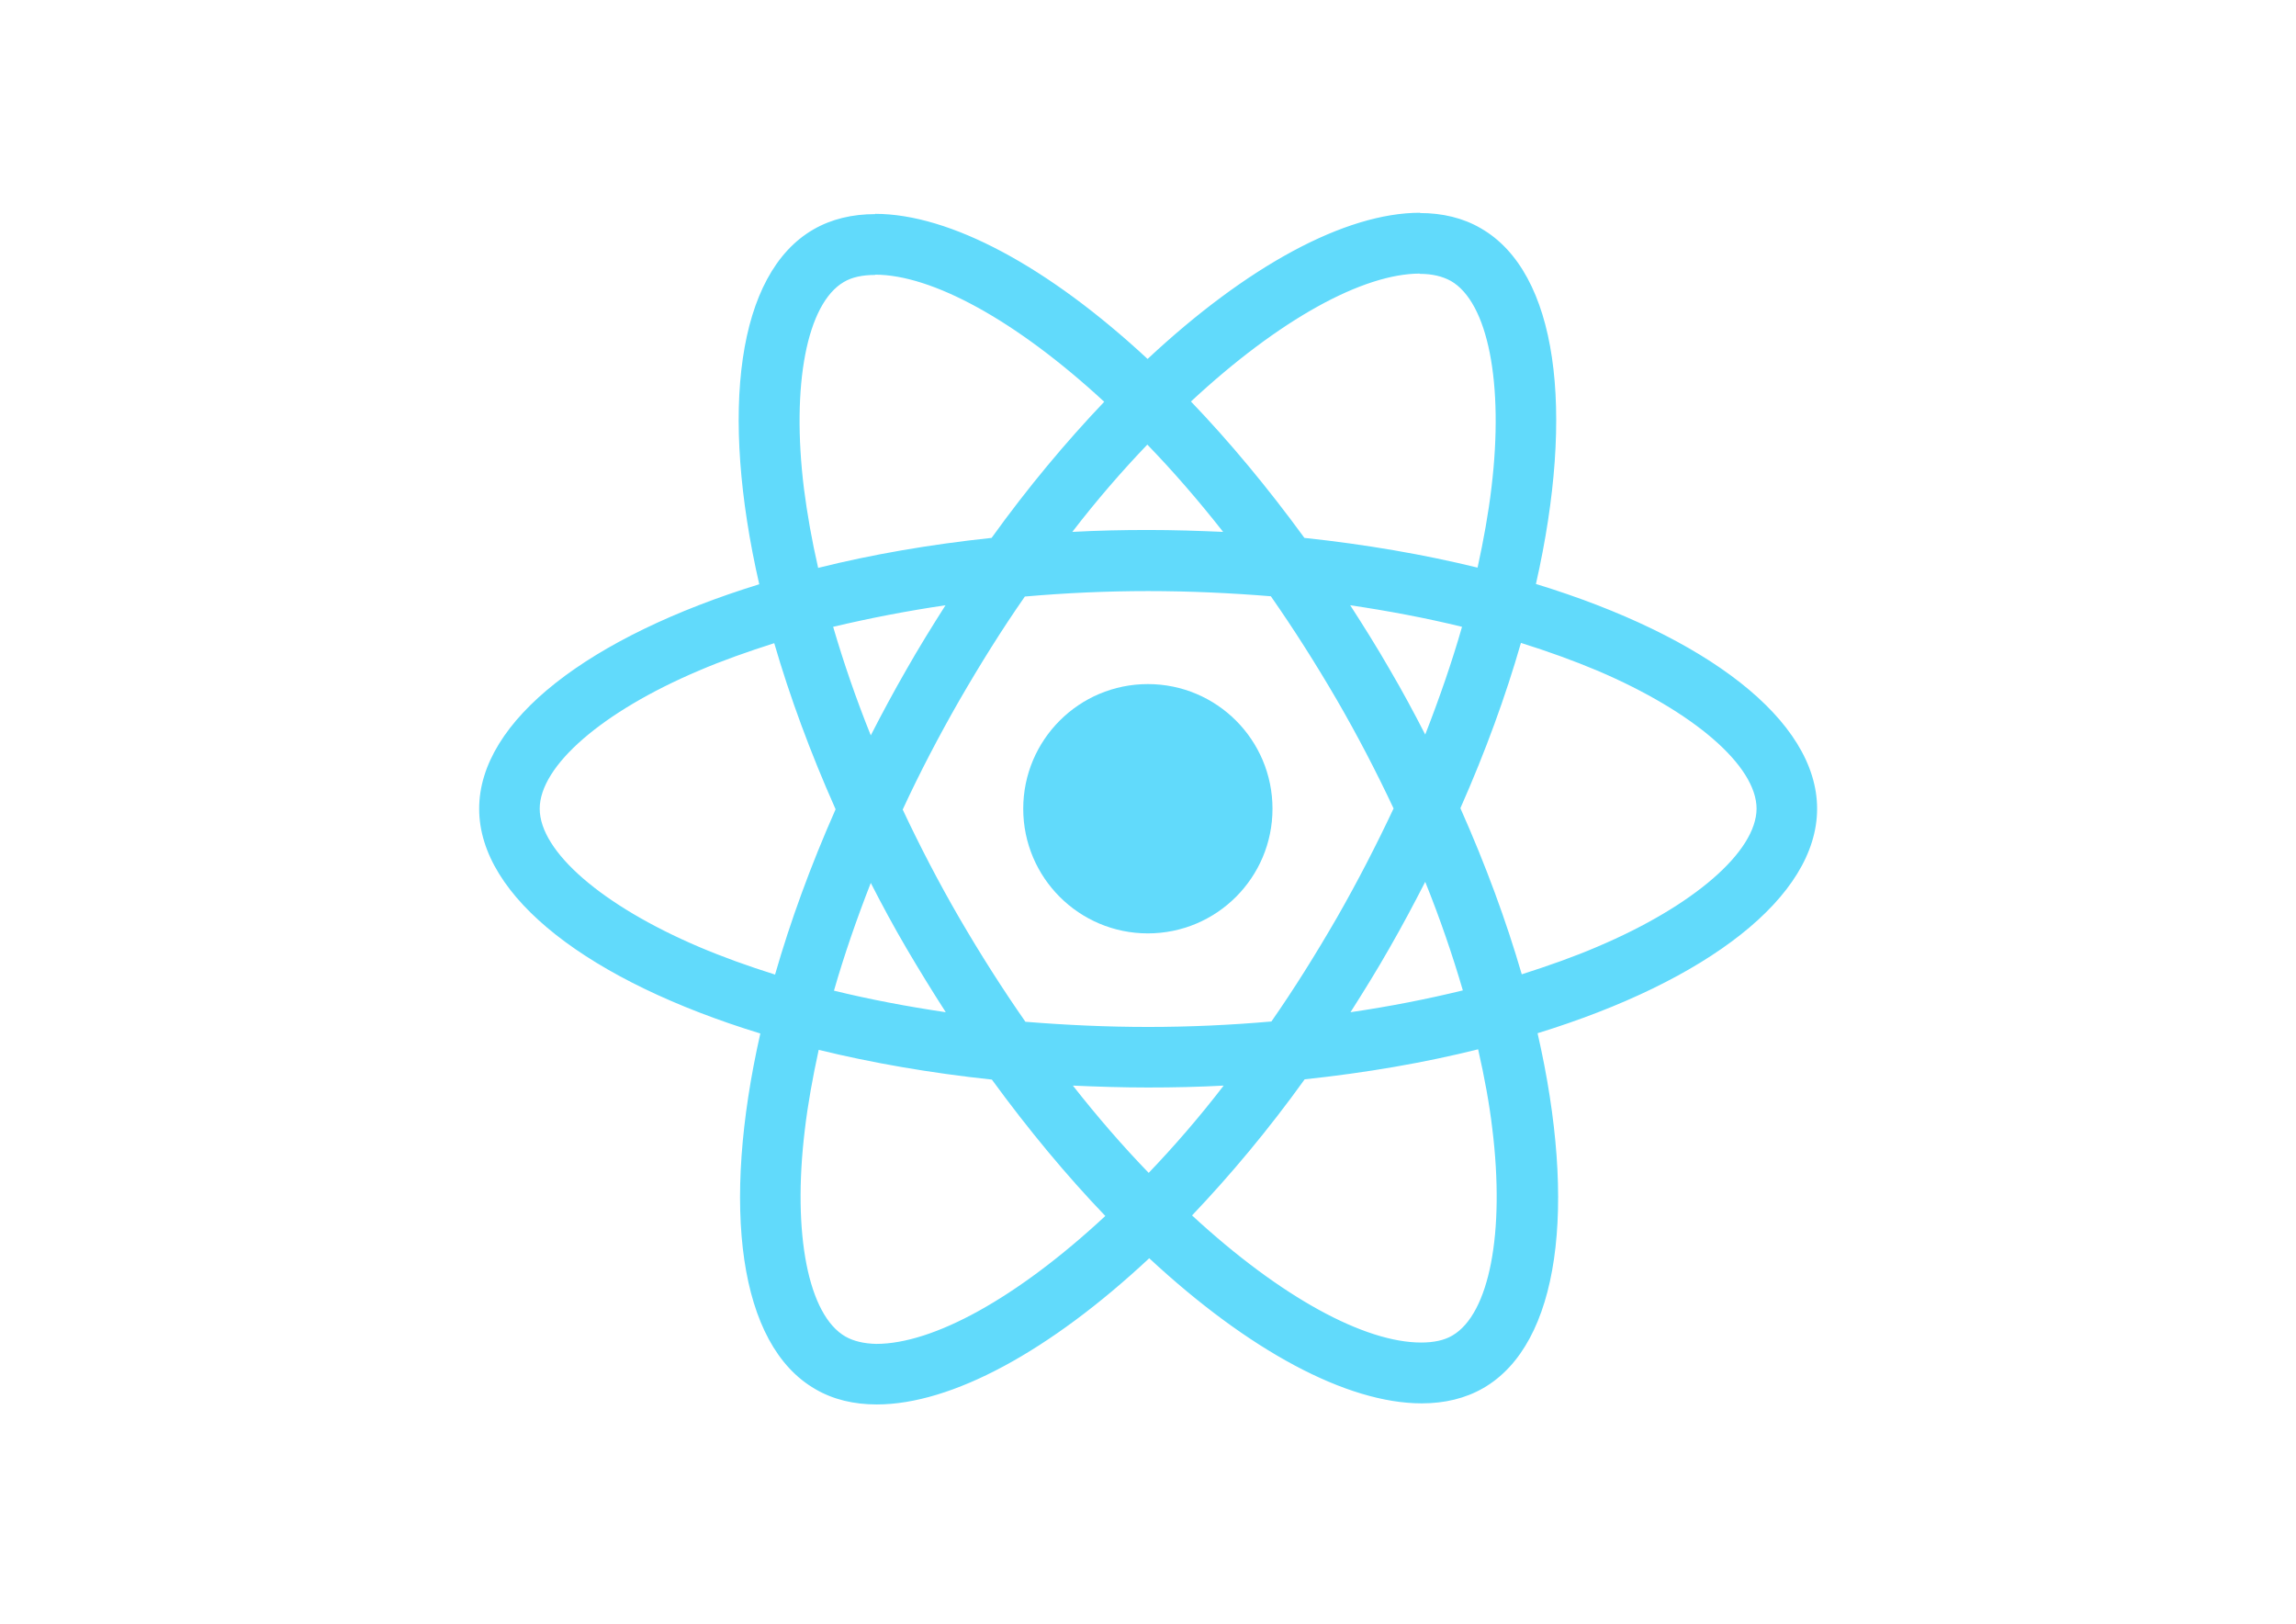
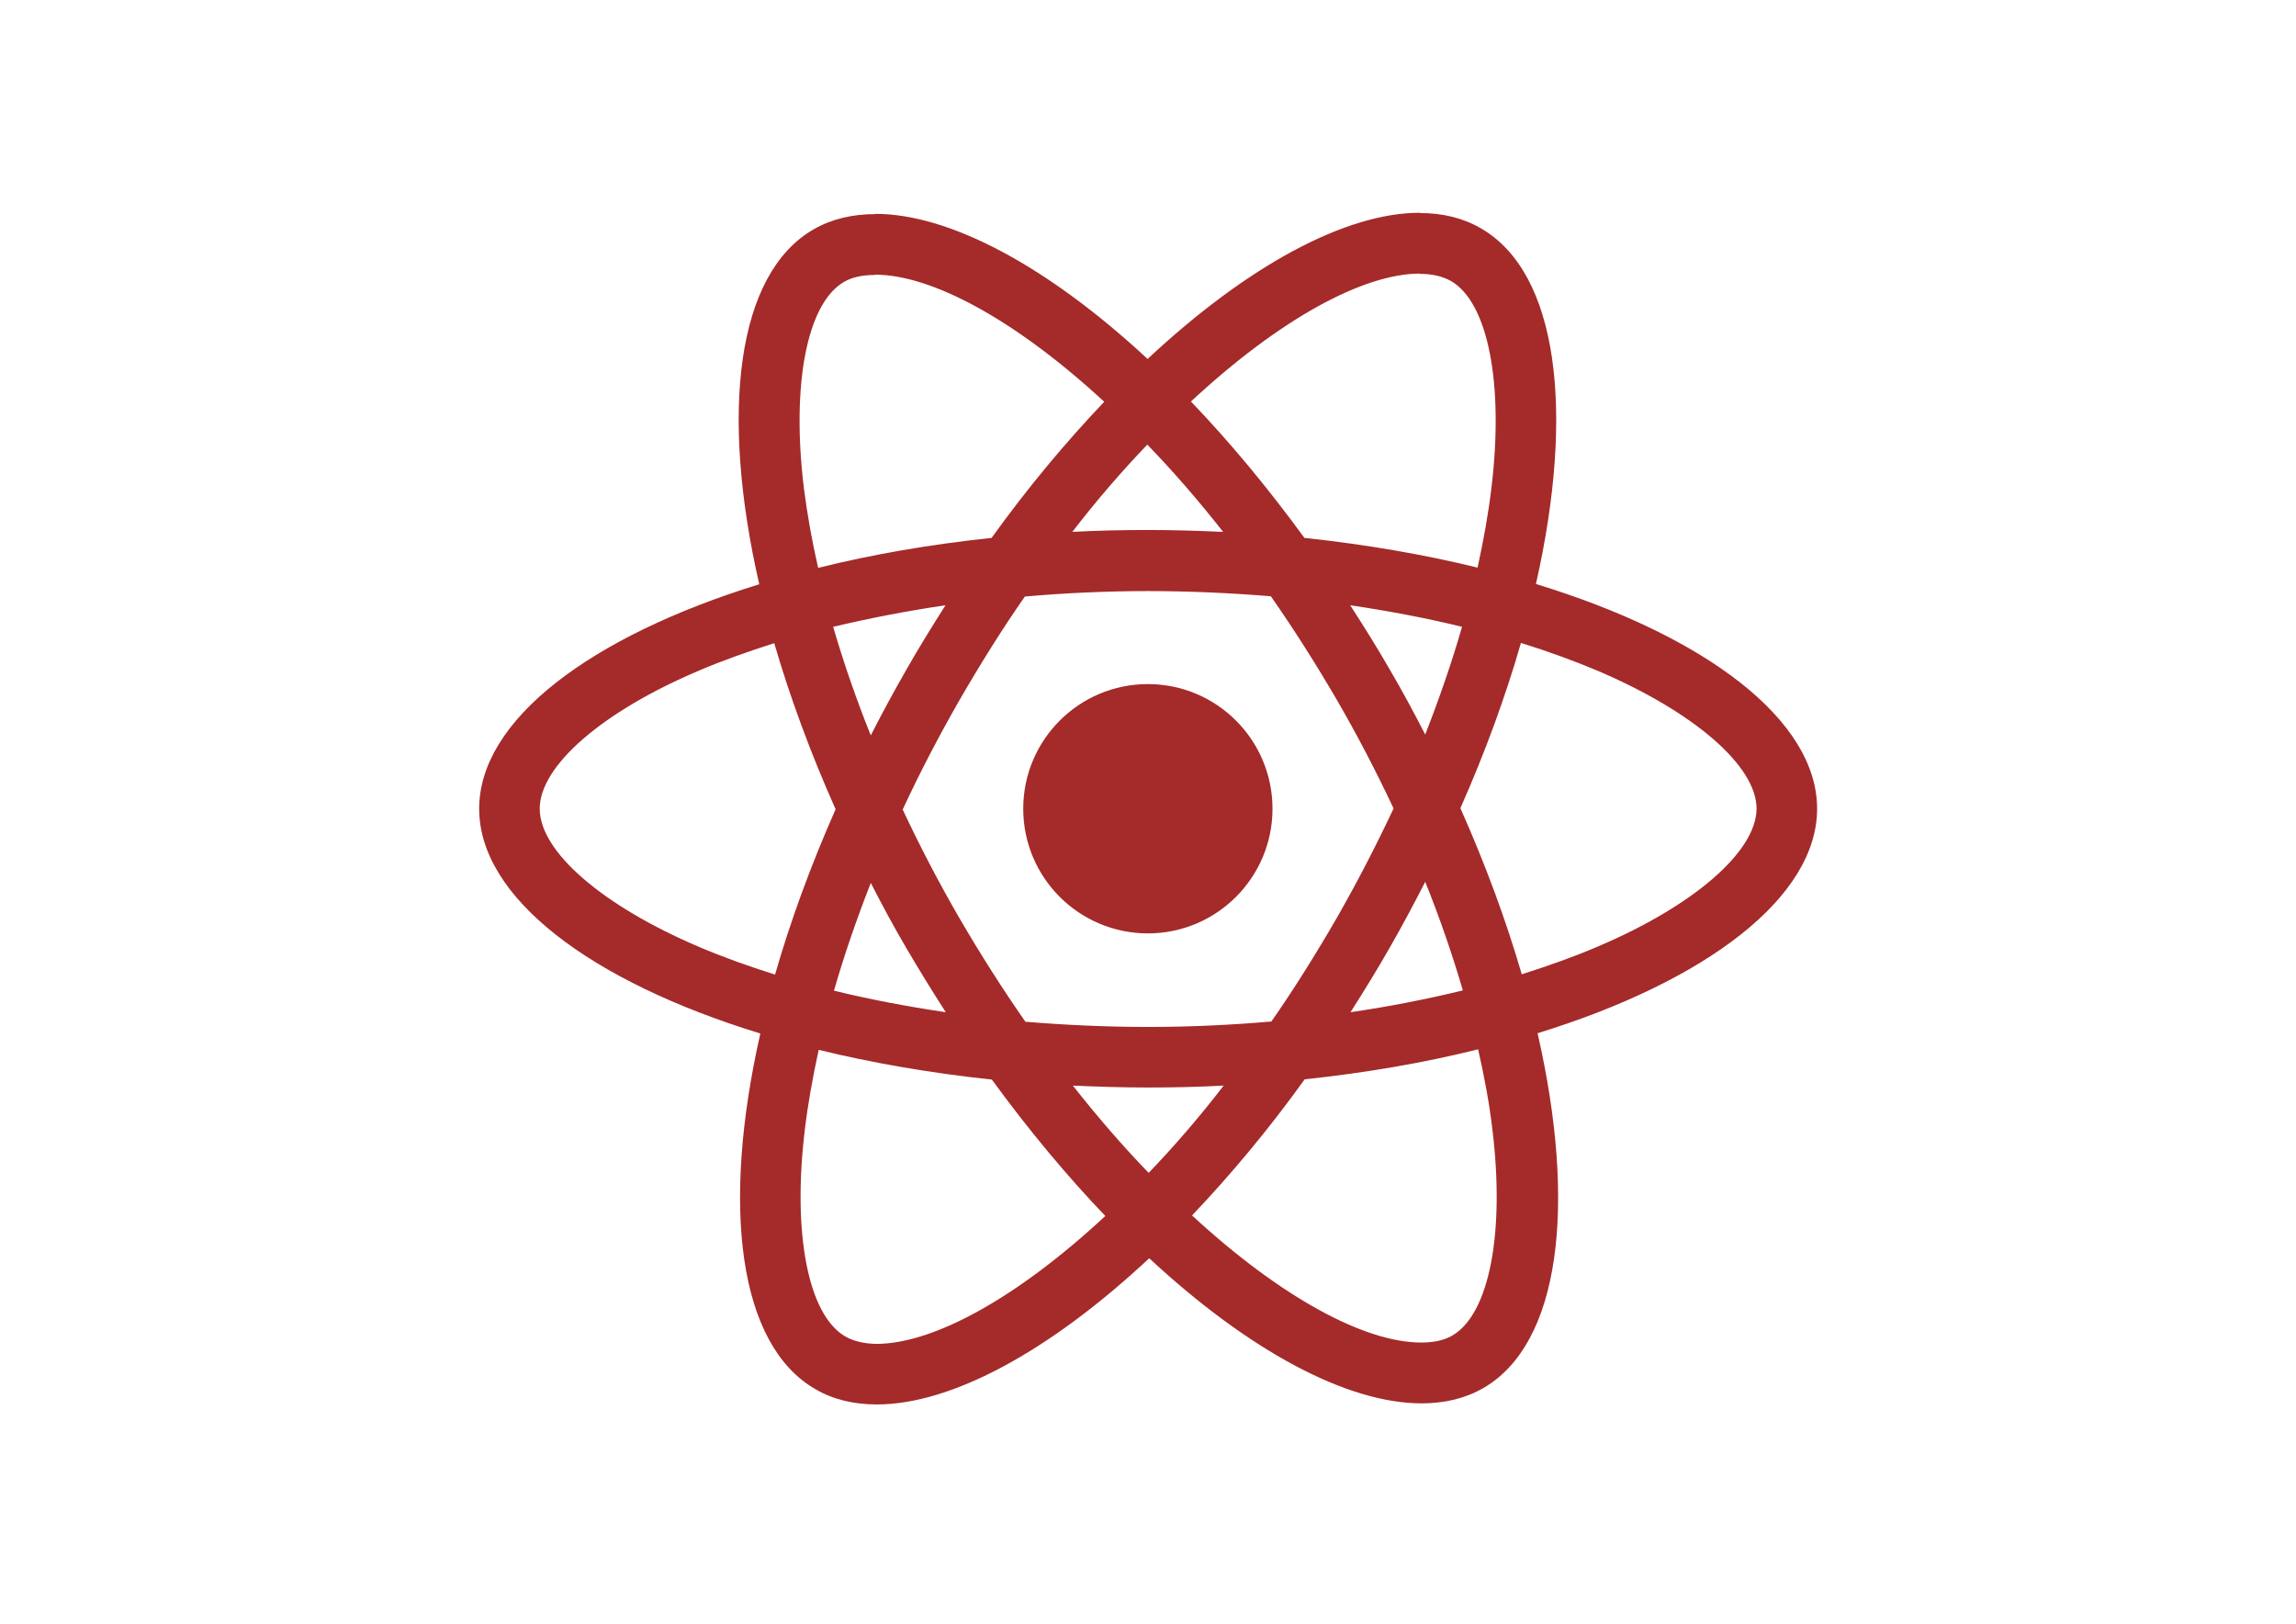
- <svg xmlns="http://www.w3.org/2000/svg" viewBox="0 0 841.9 595.3">
-   <g fill="#61DAFB">
+ <svg xmlns="http://www.w3.org/2000/svg" fill="green" viewBox="0 0 841.9 595.3">
+   <g fill="brown">
    <path d="M666.3 296.5c0-32.5-40.7-63.3-103.1-82.4 14.4-63.6 8-114.2-20.2-130.4-6.5-3.8-14.1-5.6-22.4-5.6v22.3c4.6 0 8.3.9 11.4 2.6 13.6 7.8 19.5 37.5 14.9 75.7-1.1 9.4-2.9 19.3-5.1 29.4-19.6-4.8-41-8.5-63.5-10.9-13.5-18.5-27.5-35.3-41.6-50 32.6-30.3 63.2-46.9 84-46.9V78c-27.5 0-63.5 19.6-99.9 53.6-36.4-33.8-72.4-53.2-99.9-53.2v22.3c20.7 0 51.4 16.5 84 46.6-14 14.7-28 31.4-41.3 49.9-22.6 2.4-44 6.1-63.6 11-2.3-10-4-19.7-5.2-29-4.7-38.2 1.1-67.9 14.6-75.8 3-1.8 6.9-2.6 11.5-2.6V78.5c-8.4 0-16 1.8-22.6 5.6-28.1 16.2-34.4 66.7-19.9 130.1-62.2 19.2-102.7 49.9-102.7 82.3 0 32.5 40.7 63.3 103.1 82.4-14.4 63.6-8 114.2 20.2 130.4 6.5 3.8 14.1 5.6 22.5 5.6 27.5 0 63.5-19.6 99.9-53.6 36.4 33.8 72.4 53.2 99.9 53.2 8.4 0 16-1.8 22.6-5.6 28.1-16.2 34.4-66.7 19.9-130.1 62-19.1 102.5-49.9 102.5-82.3zm-130.2-66.7c-3.7 12.9-8.3 26.2-13.5 39.5-4.1-8-8.4-16-13.1-24-4.6-8-9.5-15.8-14.4-23.4 14.2 2.1 27.9 4.7 41 7.9zm-45.8 106.5c-7.8 13.5-15.8 26.3-24.1 38.2-14.9 1.3-30 2-45.2 2-15.1 0-30.2-.7-45-1.9-8.3-11.9-16.4-24.6-24.2-38-7.6-13.1-14.5-26.4-20.8-39.8 6.2-13.4 13.2-26.8 20.7-39.9 7.8-13.5 15.8-26.3 24.1-38.2 14.9-1.3 30-2 45.2-2 15.1 0 30.2.7 45 1.9 8.3 11.9 16.4 24.6 24.2 38 7.6 13.1 14.5 26.4 20.8 39.8-6.3 13.4-13.2 26.8-20.7 39.9zm32.3-13c5.4 13.4 10 26.8 13.8 39.8-13.1 3.2-26.9 5.9-41.2 8 4.9-7.7 9.8-15.6 14.4-23.7 4.6-8 8.9-16.1 13-24.1zM421.2 430c-9.3-9.6-18.6-20.3-27.8-32 9 .4 18.2.7 27.5.7 9.4 0 18.7-.2 27.8-.7-9 11.7-18.3 22.4-27.5 32zm-74.4-58.9c-14.2-2.1-27.9-4.7-41-7.9 3.7-12.9 8.3-26.2 13.5-39.5 4.1 8 8.4 16 13.1 24 4.7 8 9.5 15.8 14.4 23.4zM420.7 163c9.3 9.6 18.6 20.3 27.8 32-9-.4-18.2-.7-27.5-.7-9.4 0-18.7.2-27.8.7 9-11.7 18.3-22.4 27.5-32zm-74 58.9c-4.9 7.7-9.8 15.6-14.4 23.7-4.6 8-8.9 16-13 24-5.4-13.4-10-26.8-13.8-39.8 13.1-3.1 26.9-5.8 41.2-7.9zm-90.5 125.2c-35.4-15.1-58.3-34.9-58.3-50.6 0-15.7 22.9-35.6 58.3-50.6 8.6-3.7 18-7 27.7-10.1 5.7 19.6 13.2 40 22.5 60.9-9.2 20.8-16.6 41.1-22.2 60.6-9.9-3.1-19.3-6.5-28-10.2zM310 490c-13.6-7.8-19.5-37.5-14.9-75.7 1.1-9.4 2.9-19.3 5.1-29.4 19.6 4.8 41 8.5 63.5 10.9 13.5 18.5 27.5 35.3 41.6 50-32.6 30.3-63.2 46.9-84 46.9-4.5-.1-8.3-1-11.3-2.7zm237.2-76.2c4.7 38.2-1.1 67.9-14.6 75.8-3 1.8-6.9 2.6-11.5 2.6-20.7 0-51.4-16.5-84-46.6 14-14.7 28-31.4 41.3-49.9 22.6-2.4 44-6.1 63.6-11 2.3 10.1 4.1 19.8 5.2 29.1zm38.5-66.7c-8.6 3.7-18 7-27.7 10.1-5.7-19.6-13.2-40-22.5-60.9 9.2-20.8 16.6-41.1 22.2-60.6 9.9 3.1 19.3 6.5 28.1 10.2 35.4 15.1 58.3 34.9 58.3 50.6-.1 15.7-23 35.6-58.4 50.6zM320.8 78.4z" />
    <circle cx="420.9" cy="296.5" r="45.7" />
    <path d="M520.5 78.1z" />
  </g>
</svg>
